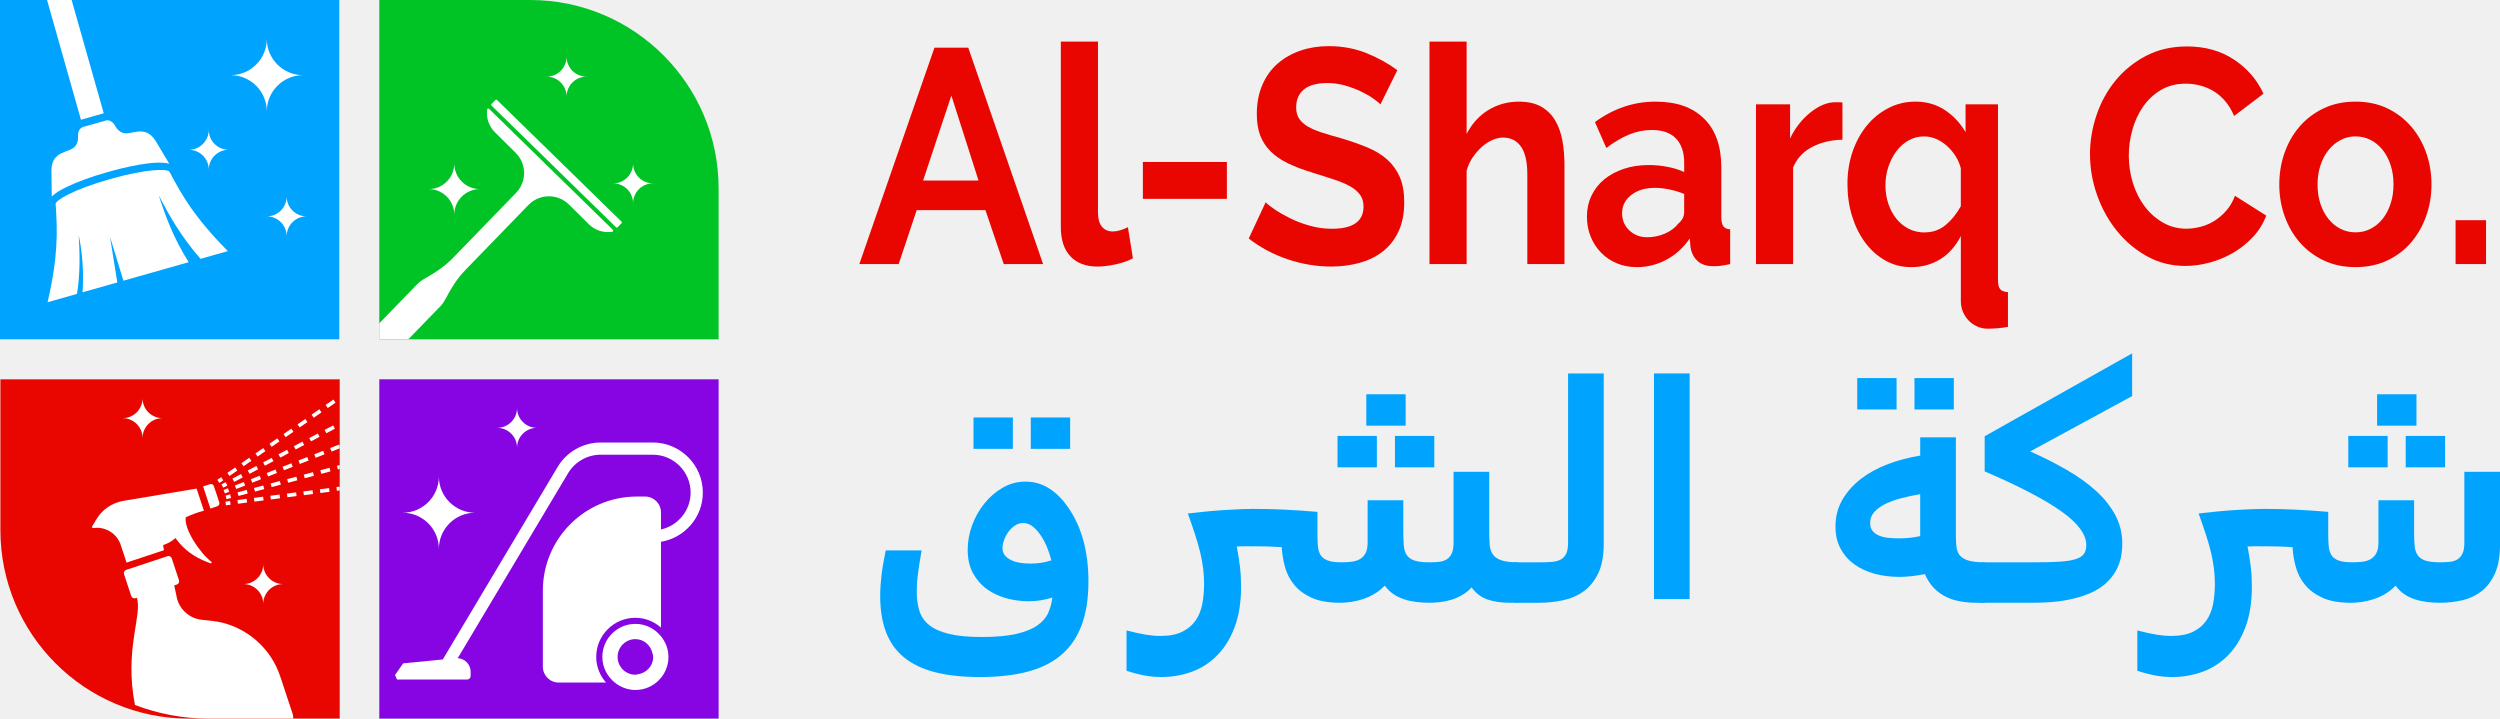
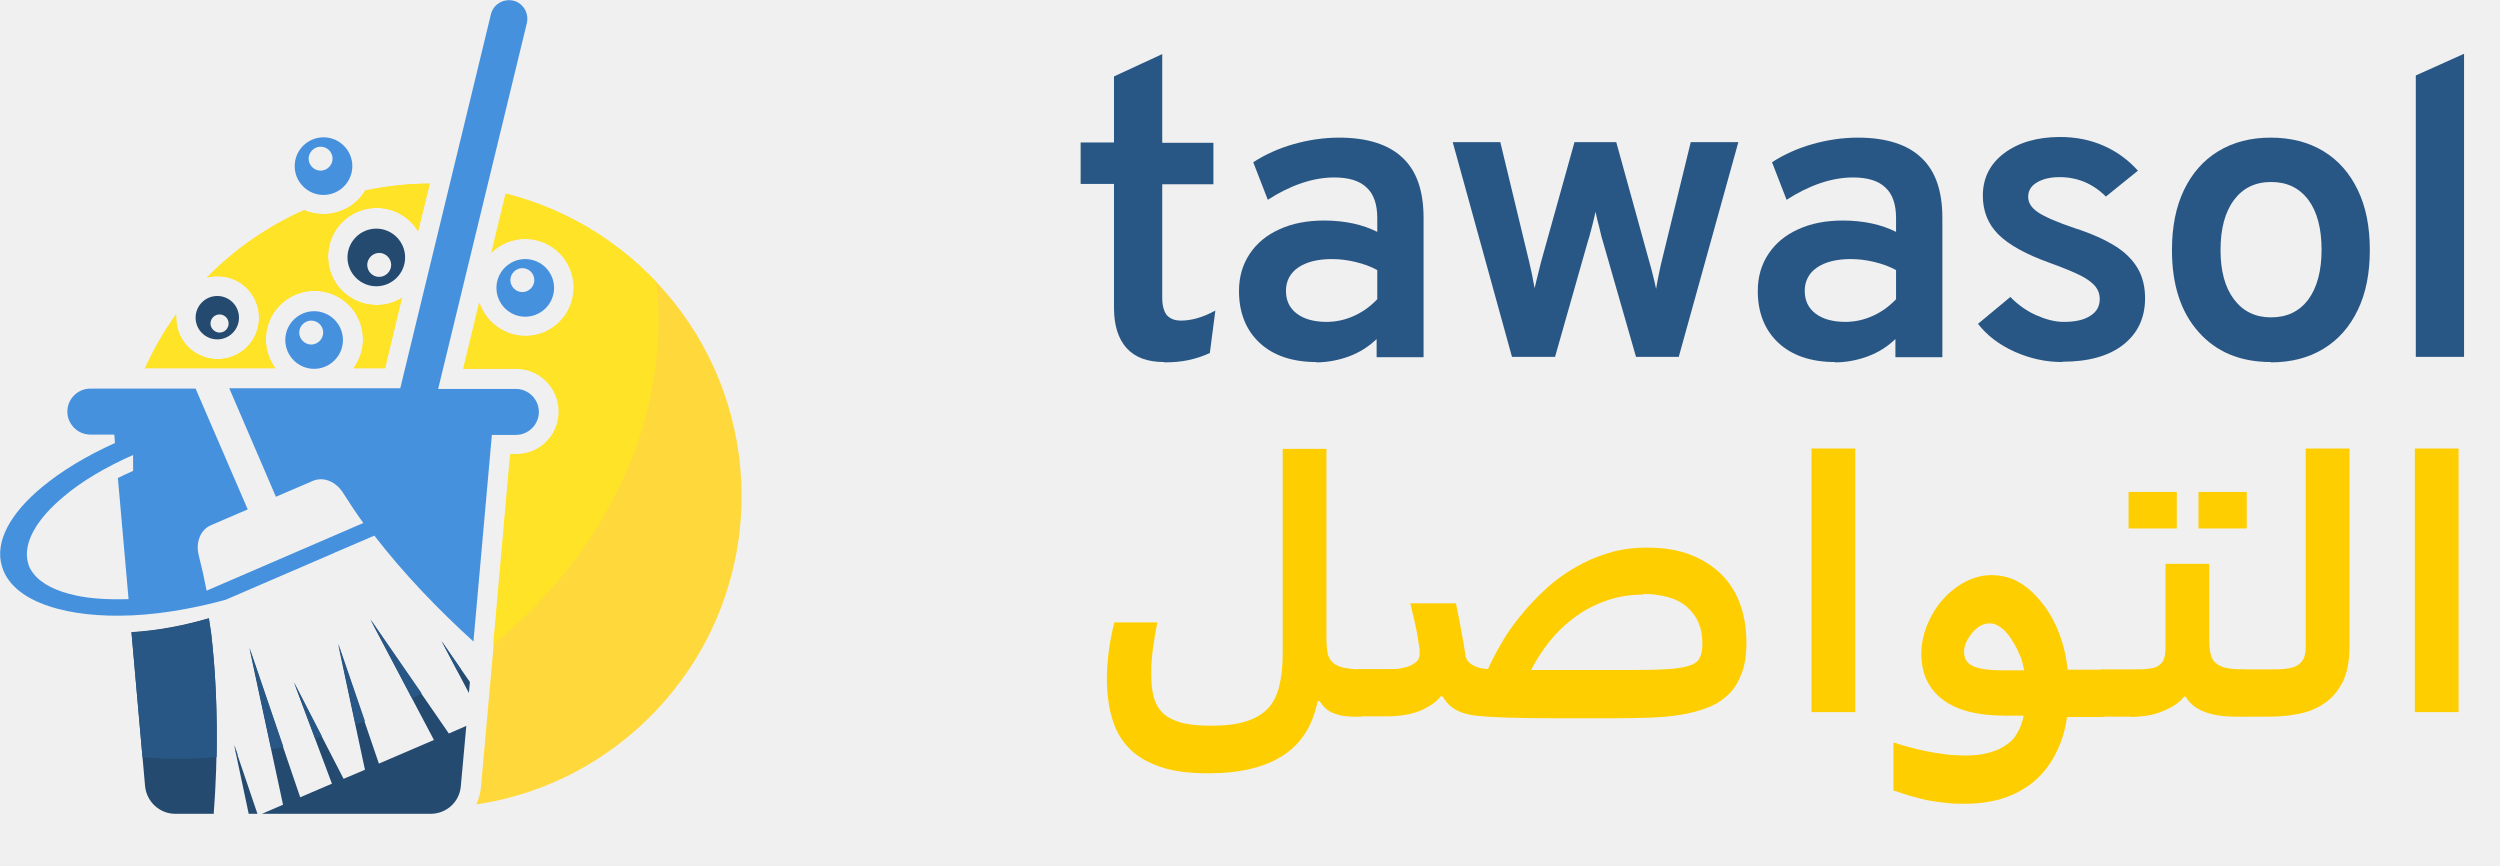
- <svg xmlns="http://www.w3.org/2000/svg" viewBox="0 0 1050.68 302.01">
+ <svg xmlns="http://www.w3.org/2000/svg" id="Layer_1" data-name="Layer 1" viewBox="0 0 77.2 26.73">
  <defs>
    <style>
      .cls-1 {
-         fill: #fff;
+         fill: #ffe326;
      }

-       .cls-2 {
-         fill: #ea0600;
+       .cls-1, .cls-2, .cls-3, .cls-4, .cls-5 {
+         fill-rule: evenodd;
+       }
+ 
+       .cls-6, .cls-2 {
+         fill: #295785;
+       }
+ 
+       .cls-7 {
+         fill: #ffce00;
      }

      .cls-3 {
-         fill: #00c425;
+         fill: #ffd93b;
      }

      .cls-4 {
-         fill: #8605e2;
+         fill: #4591de;
      }

      .cls-5 {
-         fill: #00a4ff;
+         fill: #244a70;
      }
    </style>
  </defs>
-   <g id="Layer_2" data-name="Layer 2">
+   <g>
+     <path class="cls-3" d="M15.62,5.98c4.18,1.05,7.28,4.83,7.28,9.34,0,4.83-3.56,8.83-8.19,9.52.07-.16.12-.33.14-.51l.92-10.31h.18c.73,0,1.32-.59,1.32-1.32s-.59-1.32-1.32-1.32h-1.63l.49-2.03c.2.59.76,1.02,1.42,1.02.83,0,1.5-.67,1.5-1.5s-.67-1.5-1.5-1.5c-.4,0-.77.16-1.04.42l.44-1.82h0ZM4.47,11.39c.27-.6.6-1.17.97-1.69,0,.04,0,.08,0,.11,0,.71.57,1.28,1.28,1.28s1.28-.57,1.28-1.28-.57-1.28-1.28-1.28c-.11,0-.22.01-.33.04.85-.87,1.87-1.58,3-2.08.18.08.39.12.6.12.55,0,1.03-.29,1.29-.73.64-.13,1.31-.21,1.99-.21l-.36,1.47c-.26-.43-.74-.72-1.28-.72-.83,0-1.5.67-1.5,1.5s.67,1.5,1.5,1.5c.29,0,.55-.08.78-.22l-.52,2.17h-.97c.18-.25.29-.56.29-.89,0-.83-.67-1.5-1.5-1.5s-1.5.67-1.5,1.5c0,.33.11.64.29.89h-4.03Z" />
+     <path class="cls-1" d="M15.62,5.98c1.8.45,3.4,1.42,4.64,2.72.05.4.07.81.07,1.23,0,3.81-2,7.44-5.1,9.97l.52-5.87h.18c.73,0,1.32-.59,1.32-1.32s-.59-1.32-1.32-1.32h-1.63l.49-2.03c.2.59.76,1.02,1.42,1.02.83,0,1.5-.67,1.5-1.5s-.67-1.5-1.5-1.5c-.4,0-.77.16-1.04.42l.44-1.82h0ZM4.47,11.39c.27-.6.6-1.17.97-1.69,0,.04,0,.08,0,.11,0,.71.57,1.28,1.28,1.28s1.28-.57,1.28-1.28-.57-1.28-1.28-1.28c-.11,0-.22.01-.33.04.85-.87,1.87-1.58,3-2.08.18.08.39.12.6.12.55,0,1.03-.29,1.29-.73.64-.13,1.31-.21,1.99-.21l-.36,1.47c-.26-.43-.74-.72-1.28-.72-.83,0-1.5.67-1.5,1.5s.67,1.5,1.5,1.5c.29,0,.55-.08.78-.22l-.52,2.17h-.97c.18-.25.29-.56.29-.89,0-.83-.67-1.5-1.5-1.5s-1.5.67-1.5,1.5c0,.33.11.64.29.89h-4.03Z" />
+     <path class="cls-5" d="M6.61,25.13h-1.2c-.48,0-.88-.37-.93-.85l-.42-4.76c.83-.05,1.64-.21,2.39-.43l.07.46c.22,1.9.21,3.86.08,5.57h0ZM14.51,21.07l-.03.33-.85-1.61.88,1.27h0ZM14.4,22.41l-.17,1.87c-.04.48-.44.85-.93.85h-5.21l.65-.28-1.04-4.84,1.57,4.61.98-.42-1.17-3.12,1.53,2.97.66-.28-.83-3.88,1.26,3.69,1.7-.73-1.96-3.71,2.42,3.51.53-.23h0ZM7.95,25.13h-.27l-.45-2.12.72,2.12h0Z" />
+     <path class="cls-2" d="M4.4,23.39l-.34-3.86c.83-.05,1.64-.21,2.39-.43l.07.46c.15,1.28.19,2.58.17,3.82-.78.07-1.55.07-2.29,0h0ZM14.23,20.66l-.1.07-.49-.93.59.86h0ZM13.02,21.41c-.1.05-.19.11-.29.16l-1.29-2.45,1.58,2.29h0ZM11.26,22.27c-.09.04-.19.08-.28.11l-.53-2.5.82,2.39h0ZM9.94,22.74c-.07.02-.14.04-.21.06l-.65-1.73.86,1.67h0ZM8.75,23.06c-.12.03-.25.05-.37.08l-.67-3.13,1.04,3.05h0ZM7.34,23.31h-.04s-.06-.3-.06-.3l.1.3h0Z" />
+     <path class="cls-4" d="M15.19,13.42l-.57,6.39c-1.08-.98-2.15-2.09-3.06-3.27l-1.21.52.02-.02h0l-.04.03-3.36,1.45c-.73.2-1.45.34-2.13.42-1.03.12-1.98.09-2.76-.07h0c-.82-.17-1.45-.48-1.79-.93-.11-.14-.18-.29-.23-.45-.23-.76.26-1.64,1.24-2.45.59-.49,1.36-.96,2.25-1.36l-.02-.26h-.74c-.39,0-.71-.32-.71-.71h0c0-.39.32-.71.71-.71h3.25l1.61,3.73-1.14.49c-.32.14-.48.53-.37.94.09.35.17.71.24,1.08l4.84-2.09c-.22-.3-.42-.61-.62-.92-.22-.36-.61-.52-.94-.38l-1.14.49-1.44-3.35h5.28L15.16.44c.07-.3.38-.49.69-.42h0c.3.07.49.38.42.69l-2.74,11.3h2.4c.39,0,.71.32.71.71h0c0,.39-.32.71-.71.71h-.74ZM3.97,18.5l-.33-3.74c.15-.07.31-.15.47-.22v-.49c-.86.38-1.6.82-2.15,1.29-.84.7-1.27,1.45-1.09,2.06.03.12.09.22.17.32.25.32.71.54,1.31.67h0c.47.1,1.02.13,1.63.11h0Z" />
+     <path class="cls-4" d="M9.7,9.61c.49,0,.89.4.89.89s-.4.89-.89.89-.89-.4-.89-.89.4-.89.89-.89h0ZM9.61,9.9c.21,0,.37.17.37.37s-.17.37-.37.37-.37-.17-.37-.37.17-.37.37-.37h0Z" />
+     <path class="cls-5" d="M11.62,8.84c-.49,0-.89-.4-.89-.89s.4-.89.89-.89.89.4.89.89-.4.89-.89.89h0ZM11.71,8.55c-.21,0-.37-.17-.37-.37s.17-.37.37-.37.37.17.37.37-.17.37-.37.37h0Z" />
+     <path class="cls-5" d="M6.71,10.48c-.37,0-.67-.3-.67-.67s.3-.67.67-.67.67.3.67.67-.3.67-.67.67h0ZM6.78,10.27c-.15,0-.28-.13-.28-.28s.12-.28.28-.28.28.13.28.28-.12.28-.28.28h0Z" />
+     <path class="cls-4" d="M9.99,4.24c.49,0,.89.4.89.89s-.4.89-.89.89-.89-.4-.89-.89.4-.89.89-.89h0ZM9.9,4.53c.21,0,.37.17.37.37s-.17.37-.37.37-.37-.17-.37-.37.17-.37.37-.37h0Z" />
+     <path class="cls-4" d="M16.22,8c.49,0,.89.4.89.89s-.4.89-.89.89-.89-.4-.89-.89.4-.89.89-.89h0ZM16.13,8.28c.21,0,.37.17.37.37s-.17.37-.37.37-.37-.17-.37-.37.17-.37.37-.37h0Z" />
+   </g>
+   <g>
    <g>
-       <path class="cls-3" d="M159.41,0h63.41C266.52,0,302.01,35.49,302.01,79.19v63.41h-142.6V0h0Z" />
-       <path class="cls-2" d="M.17,159.41h142.6v142.6h-63.41C35.65,302.01.17,266.53.17,222.82v-63.41H.17Z" />
-       <rect class="cls-5" y="0" width="142.6" height="142.6" transform="translate(142.6 0) rotate(90)" />
-       <rect class="cls-4" x="159.41" y="159.41" width="142.6" height="142.6" transform="translate(461.42 0) rotate(90)" />
-       <path class="cls-1" d="M229.76,32.21c4.61,0,8.36-3.74,8.36-8.36,0,4.62,3.74,8.36,8.36,8.36-4.61,0-8.36,3.74-8.36,8.36,0-4.61-3.74-8.36-8.36-8.36ZM184.81,129.01c.99-1.02,1.8-2.16,2.43-3.38,2.28-4.39,4.9-8.6,8.34-12.15l26.53-27.36c2.82-2.91,6.92-4.19,10.9-3.41,2.27.45,4.35,1.54,6.01,3.15l8.57,8.49c2.66,2.58,6.41,3.69,10.04,2.98l.07-.62-52.29-51.09-.62.09c-.6,3.65.63,7.37,3.28,9.95l8.57,8.49c1.66,1.61,2.82,3.66,3.33,5.91.9,3.95-.25,8.09-3.07,10.99l-26.53,27.35c-3.45,3.56-7.58,6.3-11.91,8.71-1.2.67-2.32,1.51-3.31,2.53l-15.74,16.23v6.7h12.22l13.18-13.59ZM257.7,77.06c4.61,0,8.36,3.74,8.36,8.36,0-4.61,3.74-8.36,8.36-8.36-4.61,0-8.36-3.74-8.36-8.36,0,4.62-3.74,8.36-8.36,8.36ZM208.82,41.97c-.16-.15-.41-.15-.56,0l-.42.43-1.32,1.36c-.15.16-.15.41,0,.56l52.45,51.24c.16.15.4.15.56,0l1.32-1.36.42-.43c.15-.16.15-.41,0-.56l-.84-.82-50.85-49.69-.76-.73ZM180.16,79.47c5.94,0,10.76,4.82,10.76,10.76,0-5.94,4.82-10.76,10.76-10.76-5.94,0-10.76-4.82-10.76-10.76,0,5.94-4.82,10.76-10.76,10.76Z" />
-       <g>
-         <polygon class="cls-1" points="113.26 186.5 114.15 187.8 117.43 185.53 116.54 184.23 113.26 186.5" />
-         <polygon class="cls-1" points="106.92 210.81 110.77 210.31 110.57 208.75 106.72 209.25 106.92 210.81" />
-         <rect class="cls-1" x="105.56" y="200.63" width="3.98" height="1.57" transform="translate(-66.2 53.27) rotate(-21.45)" />
-         <rect class="cls-1" x="106.91" y="204.53" width="4.01" height="1.57" transform="translate(-49.29 35.06) rotate(-14.95)" />
-         <polygon class="cls-1" points="111.33 195.72 114.92 193.82 114.19 192.43 110.6 194.32 111.33 195.72" />
-         <polygon class="cls-1" points="104.88 199.13 108.46 197.23 107.73 195.84 104.14 197.73 104.88 199.13" />
-         <polygon class="cls-1" points="107.36 190.58 108.25 191.87 111.53 189.61 110.64 188.31 107.36 190.58" />
-         <rect class="cls-1" x="99.95" y="206.39" width="4" height="1.57" transform="translate(-50.07 33.38) rotate(-14.98)" />
-         <rect class="cls-1" x="98.89" y="203.25" width="3.98" height="1.57" transform="translate(-67.55 50.94) rotate(-21.42)" />
-         <rect class="cls-1" x="112.23" y="198.01" width="3.98" height="1.57" transform="translate(-64.85 55.62) rotate(-21.48)" />
-         <polygon class="cls-1" points="101.46 194.65 102.35 195.95 105.63 193.68 104.74 192.39 101.46 194.65" />
-         <rect class="cls-1" x="99.87" y="209.9" width="3.89" height="1.57" transform="translate(-26.31 14.88) rotate(-7.41)" />
-         <polygon class="cls-1" points="94.95 212.38 96.9 212.12 96.7 210.56 94.75 210.82 94.95 212.38" />
-         <polygon class="cls-1" points="96.72 207.76 94.81 208.27 95.22 209.79 97.12 209.28 96.72 207.76" />
-         <rect class="cls-1" x="113.74" y="208.09" width="3.89" height="1.57" transform="translate(-26.12 16.77) rotate(-7.45)" />
-         <polygon class="cls-1" points="93.84 201.84 92.95 200.54 91.33 201.66 92.22 202.96 93.84 201.84" />
-         <path class="cls-1" d="M88.25,203.48l-2.89.96,3.07,9.29,2.89-.96c.68-.23,1.05-.96.83-1.64l-2.26-6.82c-.23-.68-.96-1.05-1.64-.83Z" />
-         <rect class="cls-1" x="93.33" y="203.03" width="1.97" height="1.57" transform="translate(-84.07 67.38) rotate(-27.76)" />
-         <rect class="cls-1" x="113.87" y="202.67" width="4" height="1.57" transform="translate(-48.64 36.85) rotate(-14.98)" />
-         <polygon class="cls-1" points="98.84 196.47 95.57 198.73 96.46 200.03 99.73 197.76 98.84 196.47" />
-         <polygon class="cls-1" points="122.43 180.16 119.16 182.42 120.05 183.72 123.32 181.45 122.43 180.16" />
-         <polygon class="cls-1" points="117.79 192.31 121.37 190.41 120.64 189.02 117.05 190.91 117.79 192.31" />
-         <polygon class="cls-1" points="102 200.64 101.27 199.25 97.69 201.14 98.42 202.53 102 200.64" />
-         <polygon class="cls-1" points="96.35 206.66 95.78 205.2 93.95 205.92 94.52 207.38 96.35 206.66" />
-         <polygon class="cls-1" points="142.77 188.42 142.77 187.59 142.47 186.84 138.77 188.3 139.34 189.77 142.77 188.42" />
-         <polygon class="cls-1" points="142.77 166.15 142.77 166.1 142.74 166.12 142.77 166.15" />
-         <polygon class="cls-1" points="140.12 167.93 136.84 170.19 137.73 171.49 141.01 169.22 140.12 167.93" />
-         <rect class="cls-1" x="134.54" y="205.36" width="3.89" height="1.57" transform="translate(-25.59 19.45) rotate(-7.45)" />
-         <polygon class="cls-1" points="137.15 182.08 140.74 180.18 140.01 178.79 136.42 180.68 137.15 182.08" />
-         <path class="cls-1" d="M123.26,302.01c-.04-.62-.02-1.24-.23-1.86l-5.25-15.85c-3.82-11.55-13.37-20.06-24.92-22.75-1.69-.39-4.84-.76-7.91-1.05-5.04-.48-9.25-4.05-10.56-8.95l-1.17-5.52,1.09-.36c.75-.25,1.16-1.06.91-1.81l-3.04-9.19c-.25-.75-1.06-1.16-1.81-.91l-12.14,4.02-5.2,1.72c-.75.25-1.16,1.06-.91,1.81l3.04,9.19c.25.75,1.06,1.16,1.81.91l.53-.18c2.44,7.36-5.36,21.47-.79,45.06,9.62,3.64,20,5.72,30.89,5.72h35.66Z" />
-         <polygon class="cls-1" points="142.77 204.53 141.39 204.71 141.59 206.27 142.77 206.12 142.77 204.53" />
-         <polygon class="cls-1" points="141.58 195.77 141.99 197.29 142.77 197.08 142.77 195.45 141.58 195.77" />
-         <path class="cls-1" d="M51.55,175.74c4.61,0,8.36,3.74,8.36,8.36,0-4.61,3.74-8.36,8.36-8.36-4.61,0-8.36-3.74-8.36-8.36,0,4.62-3.74,8.36-8.36,8.36Z" />
-         <rect class="cls-1" x="134.75" y="197.09" width="4" height="1.57" transform="translate(-46.49 42.06) rotate(-14.98)" />
-         <path class="cls-1" d="M39.58,221.88c4.94-.55,9.6,2.43,11.16,7.15l2.45,7.41,15.74-5.21c-.25-.74-.3-1.45-.35-2.15,1.86-.62,3.6-1.56,5.17-2.96,4.95,6.87,10.66,9.1,14.69,10.61.36.14.73-.36.42-.6-4.92-3.81-11.54-13.7-10.81-18.72,2.32-1.11,4.92-2.05,7.64-2.79l-3.07-9.29-30.92,5.19c-4.68.84-8.76,3.67-11.2,7.75l-1.7,2.85c-.47.68.09.87.78.76Z" />
-         <polygon class="cls-1" points="134.22 172 130.94 174.27 131.84 175.57 135.11 173.3 134.22 172" />
-         <polygon class="cls-1" points="127.1 185.61 123.51 187.51 124.24 188.9 127.83 187 127.1 185.61" />
-         <polygon class="cls-1" points="128.32 176.08 125.05 178.35 125.94 179.64 129.21 177.38 128.32 176.08" />
-         <polygon class="cls-1" points="120.79 208.99 124.64 208.49 124.44 206.93 120.59 207.43 120.79 208.99" />
-         <rect class="cls-1" x="120.83" y="200.81" width="4.01" height="1.57" transform="translate(-47.86 38.53) rotate(-14.95)" />
-         <rect class="cls-1" x="118.91" y="195.38" width="3.98" height="1.57" transform="translate(-63.3 57.71) rotate(-21.42)" />
-         <rect class="cls-1" x="130.1" y="183.06" width="4.06" height="1.57" transform="translate(-70.51 82.88) rotate(-27.81)" />
-         <path class="cls-1" d="M110.64,253.82c0-4.62,3.74-8.36,8.36-8.36-4.61,0-8.36-3.74-8.36-8.36,0,4.61-3.74,8.36-8.36,8.36,4.61,0,8.36,3.74,8.36,8.36Z" />
-         <polygon class="cls-1" points="136.38 190.93 135.8 189.46 132.09 190.92 132.67 192.39 136.38 190.93" />
-         <rect class="cls-1" x="127.79" y="198.95" width="4" height="1.57" transform="translate(-47.2 40.32) rotate(-14.98)" />
-         <rect class="cls-1" x="127.6" y="206.27" width="3.89" height="1.57" transform="translate(-25.77 18.56) rotate(-7.45)" />
-         <rect class="cls-1" x="125.58" y="192.76" width="3.98" height="1.57" transform="translate(-61.87 59.95) rotate(-21.42)" />
-       </g>
-       <g>
-         <path class="cls-1" d="M112.13,16.37h0c0,8.41-6.82,15.22-15.22,15.22h0c8.41,0,15.22,6.82,15.22,15.22h0c0-8.41,6.82-15.22,15.22-15.22h0c-8.41,0-15.22-6.82-15.22-15.22Z" />
-         <path class="cls-1" d="M120.48,82.57h0c0,4.61-3.74,8.36-8.36,8.36h0c4.61,0,8.36,3.74,8.36,8.36h0c0-4.61,3.74-8.36,8.36-8.36h0c-4.61,0-8.36-3.74-8.36-8.36Z" />
-         <path class="cls-1" d="M87.73,54.59h0c0,4.61-3.74,8.36-8.36,8.36h0c4.61,0,8.36,3.74,8.36,8.36h0c0-4.61,3.74-8.36,8.36-8.36h0c-4.61,0-8.36-3.74-8.36-8.36Z" />
-         <g>
-           <g>
-             <path class="cls-1" d="M45.41,72.25c-6.75,1.91-12.92,4.15-17.38,6.31-2.93,1.42-5,2.74-6.27,4.02l-.15-11.16c.2-8.4,7.86-7.06,10.06-10.02,1.56-2.11.99-4.04,1.14-5.16.15-1.13.76-2.5,2.2-2.91l2.08-.59,2.63-.74,2.63-.74,2.08-.59c1.45-.41,2.68.45,3.4,1.33.72.88,1.24,2.83,3.67,3.8,3.42,1.37,9.24-3.79,13.82,3.27l5.8,9.72c-6.08-1.63-19.29,1.66-25.7,3.47Z" />
-             <path class="cls-1" d="M46.26,75.26c15.77-4.46,23.94-4.27,24.91-3.18,5.46,10.31,10.46,19.12,24.58,33.45l-11.46,3.25c-8.3-9.43-13.52-18.79-17.6-26.79,2.67,8.37,6.08,17.83,12.6,28.2l-21.4,6.07-6.03,1.71-5.64-18.48,3.09,19.21-14.61,4.14c.56-9.13-.15-17.09-1.61-23.98.36,6.89.77,15.44-.74,24.65l-12.34,3.5c4.51-19.65,4.14-29.78,3.37-41.44.33-1.47,7.19-5.87,22.87-10.3Z" />
-           </g>
-           <polygon class="cls-1" points="43.6 47.6 34.02 50.32 19.77 0 30.1 0 43.6 47.6" />
-         </g>
-       </g>
-       <g>
-         <g>
-           <path class="cls-1" d="M267.04,262.2c-7.66,0-13.89,6.23-13.89,13.89,0,4.37,2.07,8.23,5.23,10.77,2.38,1.92,5.37,3.12,8.66,3.12,7.66,0,13.89-6.23,13.89-13.89,0-3.29-1.2-6.28-3.12-8.66-2.55-3.16-6.4-5.23-10.77-5.23ZM267.84,283.41c-.28.03-.52.16-.8.16-4.13,0-7.48-3.35-7.48-7.48s3.35-7.48,7.48-7.48c3.57,0,6.42,2.56,7.16,5.91.12.52.32,1.01.32,1.57,0,3.84-2.95,6.9-6.68,7.32Z" />
-           <path class="cls-1" d="M274.36,185.97h-21.92c-7.38,0-14.3,3.93-18.07,10.26l-48.28,80.92-16.66,1.65-3.42,4.9.84,1.88h29.5c.8,0,1.44-.65,1.44-1.44v-1.86c0-3.05-2.41-5.5-5.42-5.66l46.39-77.76c2.85-4.78,8.09-7.76,13.66-7.76h21.92c8.77,0,15.91,7.14,15.91,15.91,0,7.59-5.35,13.93-12.46,15.51v-7.16c0-3.69-2.99-6.68-6.68-6.68h-3.43c-21.84,0-39.54,17.7-39.54,39.54v31.96c0,3.69,2.99,6.68,6.68,6.68h19.87c-2.53-2.89-4.12-6.63-4.12-10.77,0-9.07,7.38-16.45,16.45-16.45,4.14,0,7.88,1.59,10.77,4.11v-36.05c9.96-1.66,17.59-10.27,17.59-20.69,0-11.6-9.44-21.04-21.04-21.04Z" />
-         </g>
-         <path class="cls-1" d="M184.45,200.27h0c0,8.41-6.82,15.22-15.22,15.22h0c8.41,0,15.22,6.82,15.22,15.22h0c0-8.41,6.82-15.22,15.22-15.22h0c-8.41,0-15.22-6.82-15.22-15.22Z" />
-         <path class="cls-1" d="M217.3,171.45h0c0,4.61-3.74,8.36-8.36,8.36h0c4.61,0,8.36,3.74,8.36,8.36h0c0-4.61,3.74-8.36,8.36-8.36h0c-4.61,0-8.36-3.74-8.36-8.36Z" />
-       </g>
+       <path class="cls-6" d="M35.95,11.18c-.51,0-.9-.14-1.16-.43-.26-.29-.39-.7-.39-1.25v-3.82h-1.03v-1.28h1.03v-2.04l1.49-.69v2.74h1.58v1.28h-1.58v3.51c0,.24.05.41.14.53.1.11.24.17.44.17.32,0,.68-.1,1.06-.31l-.17,1.31c-.21.1-.43.17-.66.22s-.48.07-.75.07Z" />
+       <path class="cls-6" d="M40.65,11.18c-.74,0-1.33-.2-1.75-.59-.42-.39-.64-.93-.64-1.6,0-.44.11-.82.33-1.15.22-.33.52-.58.92-.76.39-.18.85-.27,1.38-.27.31,0,.61.03.89.09.28.06.53.15.75.26v-.43c0-.42-.11-.74-.33-.94-.22-.21-.55-.31-1-.31-.33,0-.67.06-1.02.18s-.69.29-1.03.51l-.45-1.16c.37-.24.79-.43,1.25-.56s.93-.2,1.4-.2c.87,0,1.53.21,1.96.62.44.41.65,1.03.65,1.86v4.3h-1.45v-.56c-.24.23-.52.41-.84.53-.32.12-.67.19-1.03.19ZM40.96,9.94c.29,0,.57-.06.84-.18s.51-.29.73-.52v-.9c-.2-.11-.42-.19-.67-.25-.25-.06-.49-.09-.73-.09-.44,0-.79.09-1.04.26-.25.17-.38.42-.38.72s.11.53.33.7c.22.17.53.26.93.26Z" />
+       <path class="cls-6" d="M46.69,11.02l-1.83-6.63h1.47l.89,3.69c.03.12.06.26.09.4.03.15.05.29.08.42.03-.13.06-.27.1-.42.04-.15.07-.29.1-.4l1.03-3.69h1.29l1.02,3.69c.04.12.07.26.11.41.04.15.07.29.1.43.02-.13.05-.28.08-.43.03-.15.06-.29.09-.41l.9-3.69h1.47l-1.84,6.63h-1.32l-1.01-3.52c-.04-.12-.08-.28-.12-.46-.05-.19-.09-.35-.12-.5-.03.14-.07.31-.12.5-.05.19-.09.34-.13.46l-1,3.52h-1.33Z" />
+       <path class="cls-6" d="M56.67,11.18c-.74,0-1.33-.2-1.75-.59-.42-.39-.64-.93-.64-1.6,0-.44.11-.82.33-1.15.22-.33.52-.58.92-.76.39-.18.85-.27,1.38-.27.31,0,.61.03.89.09.28.06.53.15.75.26v-.43c0-.42-.11-.74-.33-.94-.22-.21-.55-.31-1-.31-.33,0-.67.06-1.02.18s-.69.29-1.03.51l-.45-1.16c.37-.24.79-.43,1.25-.56s.93-.2,1.4-.2c.87,0,1.53.21,1.96.62.44.41.65,1.03.65,1.86v4.3h-1.45v-.56c-.24.23-.52.41-.84.53-.32.12-.67.19-1.03.19ZM56.98,9.94c.29,0,.57-.06.84-.18s.51-.29.73-.52v-.9c-.2-.11-.42-.19-.67-.25-.25-.06-.49-.09-.73-.09-.44,0-.79.09-1.04.26-.25.17-.38.42-.38.72s.11.53.33.7c.22.17.53.26.93.26Z" />
+       <path class="cls-6" d="M63.68,11.18c-.51,0-1-.11-1.47-.32-.47-.21-.85-.5-1.13-.86l1-.83c.23.24.5.43.79.56s.58.21.86.21c.35,0,.63-.06.82-.19.2-.12.29-.3.29-.52,0-.14-.04-.26-.13-.38-.09-.11-.24-.23-.46-.34-.22-.11-.53-.24-.92-.38-.76-.27-1.3-.57-1.62-.89-.32-.32-.48-.72-.48-1.2,0-.54.22-.98.66-1.31s1.02-.5,1.73-.5c.48,0,.93.09,1.34.27.41.18.76.44,1.06.77l-.99.8c-.4-.4-.88-.6-1.43-.6-.3,0-.53.06-.71.17-.18.11-.26.26-.26.44s.1.34.31.48c.21.14.58.3,1.14.49.5.16.92.35,1.24.55.32.2.55.44.7.7s.22.57.22.91c0,.61-.23,1.09-.68,1.44-.45.35-1.08.52-1.87.52Z" />
+       <path class="cls-6" d="M70.13,11.18c-.95,0-1.69-.31-2.24-.93s-.82-1.46-.82-2.53c0-.71.12-1.33.37-1.85.25-.52.6-.92,1.06-1.2.46-.28,1-.42,1.62-.42s1.17.14,1.63.42c.46.28.81.68,1.06,1.2s.37,1.13.37,1.85-.12,1.33-.37,1.85c-.25.52-.6.92-1.06,1.2-.46.28-1,.42-1.63.42ZM70.13,9.8c.49,0,.87-.18,1.15-.55.27-.37.41-.88.41-1.54s-.14-1.18-.41-1.54c-.28-.37-.66-.55-1.15-.55s-.87.19-1.14.55c-.28.37-.42.89-.42,1.55s.14,1.16.42,1.53c.28.37.66.55,1.14.55Z" />
+       <path class="cls-6" d="M74.6,11.02V2.33l1.49-.67v9.36h-1.49Z" />
    </g>
-   </g>
-   <g id="Layer_3" data-name="Layer 3">
    <g>
-       <g>
-         <path class="cls-2" d="M392.72,20.04h14.21l31.45,90.94h-16.54l-7.69-22.67h-28.89l-7.57,22.67h-16.54l31.57-90.94ZM411.25,75.88l-11.42-35.74-11.88,35.74h23.3Z" />
-         <path class="cls-2" d="M445.84,17.48h15.61v71.99c0,2.48.54,4.4,1.63,5.76,1.09,1.37,2.64,2.05,4.66,2.05.93,0,1.96-.17,3.09-.51,1.12-.34,2.19-.77,3.2-1.28l2.1,13.07c-2.1,1.11-4.54,1.97-7.34,2.56-2.8.6-5.32.9-7.57.9-4.89,0-8.68-1.43-11.36-4.29-2.68-2.86-4.02-6.94-4.02-12.23V17.48Z" />
-         <path class="cls-2" d="M480.32,83.57v-15.5h35.3v15.5h-35.3Z" />
-         <path class="cls-2" d="M580.15,43.86c-.54-.6-1.53-1.41-2.97-2.43-1.44-1.02-3.19-2.03-5.24-3.01-2.06-.98-4.29-1.81-6.7-2.5-2.41-.68-4.85-1.02-7.34-1.02-4.43,0-7.73.9-9.9,2.69-2.18,1.79-3.26,4.31-3.26,7.56,0,1.88.41,3.44,1.22,4.68.82,1.24,2,2.33,3.55,3.27,1.55.94,3.51,1.79,5.88,2.56,2.37.77,5.11,1.58,8.21,2.43,4.04,1.2,7.71,2.48,11.01,3.84,3.3,1.37,6.1,3.07,8.39,5.12,2.29,2.05,4.06,4.51,5.3,7.37,1.24,2.86,1.86,6.38,1.86,10.57,0,4.87-.84,9.03-2.5,12.49-1.67,3.46-3.92,6.26-6.76,8.39-2.84,2.14-6.1,3.69-9.78,4.68-3.69.98-7.55,1.47-11.59,1.47-6.21,0-12.35-1.02-18.41-3.07-6.06-2.05-11.49-4.95-16.31-8.71l7.11-15.24c.7.77,1.96,1.77,3.79,3.01,1.82,1.24,3.98,2.48,6.47,3.71,2.48,1.24,5.24,2.29,8.27,3.14,3.03.85,6.13,1.28,9.32,1.28,8.85,0,13.28-3.12,13.28-9.35,0-1.96-.51-3.63-1.51-5-1.01-1.36-2.45-2.56-4.31-3.59-1.86-1.02-4.12-1.96-6.76-2.82-2.64-.85-5.59-1.79-8.85-2.82-3.96-1.19-7.4-2.5-10.31-3.91-2.91-1.41-5.34-3.07-7.28-5-1.94-1.92-3.4-4.14-4.37-6.66-.97-2.52-1.46-5.53-1.46-9.03,0-4.61.78-8.71,2.33-12.3,1.55-3.59,3.71-6.57,6.47-8.97,2.76-2.39,5.96-4.2,9.61-5.44,3.65-1.24,7.57-1.86,11.77-1.86,5.82,0,11.18,1,16.08,3.01,4.89,2.01,9.16,4.38,12.81,7.11l-7.11,14.35Z" />
-         <path class="cls-2" d="M657.5,110.98h-15.61v-37.66c0-5.29-.89-9.2-2.68-11.72-1.79-2.52-4.31-3.78-7.57-3.78-1.4,0-2.87.34-4.43,1.02-1.55.68-3.03,1.65-4.43,2.88-1.4,1.24-2.68,2.71-3.84,4.42-1.17,1.71-2.02,3.59-2.56,5.64v39.2h-15.61V17.48h15.61v38.81c2.25-4.35,5.3-7.71,9.14-10.05,3.84-2.35,8.1-3.52,12.76-3.52,3.96,0,7.18.75,9.67,2.24,2.48,1.5,4.43,3.48,5.82,5.96,1.4,2.48,2.37,5.3,2.91,8.45.54,3.16.82,6.4.82,9.73v41.89Z" />
-         <path class="cls-2" d="M687.79,112.26c-2.95,0-5.71-.53-8.27-1.6s-4.78-2.56-6.64-4.48-3.32-4.16-4.37-6.73c-1.05-2.56-1.57-5.38-1.57-8.45s.64-6.08,1.92-8.77,3.07-4.97,5.36-6.85c2.29-1.88,5.03-3.35,8.21-4.42,3.18-1.07,6.68-1.6,10.48-1.6,2.72,0,5.38.26,7.98.77,2.6.51,4.91,1.24,6.93,2.18v-3.84c0-4.44-1.15-7.86-3.44-10.25-2.29-2.39-5.69-3.59-10.19-3.59-3.26,0-6.45.64-9.55,1.92-3.11,1.28-6.29,3.16-9.55,5.64l-4.78-10.89c7.84-5.72,16.31-8.58,25.39-8.58s15.59,2.37,20.44,7.11c4.85,4.74,7.28,11.59,7.28,20.56v20.88c0,1.79.29,3.07.87,3.84s1.53,1.2,2.85,1.28v14.6c-2.64.6-4.93.9-6.87.9-2.95,0-5.22-.73-6.81-2.18-1.59-1.45-2.58-3.37-2.97-5.76l-.35-3.71c-2.72,3.93-6.02,6.92-9.9,8.97-3.88,2.05-8.04,3.07-12.46,3.07ZM692.21,99.71c2.64,0,5.14-.51,7.51-1.54,2.37-1.02,4.21-2.39,5.53-4.1,1.71-1.45,2.56-3.07,2.56-4.87v-7.69c-1.86-.77-3.88-1.39-6.06-1.86-2.18-.47-4.27-.7-6.29-.7-4.04,0-7.34,1-9.9,3.01-2.56,2.01-3.84,4.55-3.84,7.62,0,2.9,1.01,5.32,3.03,7.24,2.02,1.92,4.5,2.88,7.46,2.88Z" />
-         <path class="cls-2" d="M774.34,58.72c-4.74.09-8.97,1.09-12.7,3.01-3.73,1.92-6.41,4.8-8.04,8.65v40.6h-15.61V43.86h14.33v14.35c1.09-2.31,2.37-4.38,3.84-6.21,1.47-1.83,3.07-3.44,4.78-4.8,1.71-1.36,3.44-2.41,5.18-3.14,1.75-.72,3.44-1.09,5.07-1.09h1.92c.43,0,.83.04,1.22.13v15.63Z" />
-         <path class="cls-2" d="M803.11,112.26c-3.88,0-7.46-.92-10.72-2.75-3.26-1.83-6.08-4.33-8.45-7.49-2.37-3.16-4.21-6.85-5.53-11.08-1.32-4.23-1.98-8.77-1.98-13.64s.72-9.39,2.16-13.58c1.44-4.18,3.44-7.83,6-10.95,2.56-3.12,5.59-5.57,9.09-7.37,3.49-1.79,7.26-2.69,11.3-2.69,4.66,0,8.77,1.17,12.35,3.52,3.57,2.35,6.48,5.44,8.74,9.29v-11.66h13.63v73.78c0,1.88.31,3.18.93,3.91.62.72,1.71,1.13,3.26,1.22v14.6c-1.32.26-2.76.45-4.31.58-1.55.13-2.95.19-4.19.19-1.55,0-3.01-.3-4.37-.9-1.36-.6-2.54-1.41-3.55-2.43-1.01-1.02-1.83-2.24-2.45-3.65-.62-1.41-.93-2.97-.93-4.68v-27.28c-2.25,4.35-5.17,7.62-8.74,9.8-3.57,2.18-7.65,3.27-12.23,3.27ZM808.93,97.66c3.34,0,6.25-1.02,8.74-3.07,2.48-2.05,4.62-4.7,6.41-7.94v-15.88c-.47-1.88-1.22-3.63-2.27-5.25-1.05-1.62-2.27-3.05-3.67-4.29-1.4-1.24-2.91-2.2-4.54-2.88-1.63-.68-3.26-1.02-4.89-1.02-2.41,0-4.6.56-6.58,1.67-1.98,1.11-3.69,2.63-5.13,4.55-1.44,1.92-2.56,4.12-3.38,6.6-.82,2.48-1.22,5.04-1.22,7.69,0,2.82.41,5.42,1.22,7.81.82,2.39,1.94,4.48,3.38,6.28,1.44,1.79,3.16,3.2,5.18,4.23,2.02,1.02,4.27,1.54,6.76,1.54Z" />
-         <path class="cls-2" d="M878.36,64.87c0-5.55.91-11.04,2.74-16.46,1.82-5.42,4.48-10.27,7.98-14.54,3.49-4.27,7.76-7.73,12.81-10.38,5.05-2.65,10.79-3.97,17.24-3.97,7.61,0,14.19,1.84,19.74,5.51,5.55,3.67,9.69,8.45,12.41,14.35l-12.35,9.35c-1.09-2.56-2.41-4.72-3.96-6.47-1.55-1.75-3.22-3.14-5.01-4.16-1.79-1.02-3.65-1.77-5.59-2.24-1.94-.47-3.84-.7-5.71-.7-4.04,0-7.55.9-10.54,2.69-2.99,1.79-5.47,4.12-7.46,6.98-1.98,2.86-3.48,6.11-4.48,9.73-1.01,3.63-1.51,7.24-1.51,10.82,0,4.01.58,7.88,1.75,11.59,1.16,3.71,2.81,6.98,4.95,9.8,2.14,2.82,4.7,5.08,7.69,6.79,2.99,1.71,6.27,2.56,9.84,2.56,1.86,0,3.8-.26,5.82-.77,2.02-.51,3.94-1.32,5.77-2.43,1.82-1.11,3.51-2.54,5.07-4.29,1.55-1.75,2.8-3.86,3.73-6.34l13.16,8.33c-1.32,3.42-3.2,6.43-5.65,9.03-2.45,2.61-5.2,4.8-8.27,6.6-3.07,1.79-6.35,3.16-9.84,4.1-3.49.94-6.91,1.41-10.25,1.41-5.9,0-11.3-1.36-16.19-4.1-4.89-2.73-9.11-6.3-12.64-10.7-3.53-4.4-6.29-9.39-8.27-14.99-1.98-5.59-2.97-11.29-2.97-17.1Z" />
-         <path class="cls-2" d="M989.96,112.26c-4.97,0-9.44-.94-13.4-2.82-3.96-1.88-7.32-4.42-10.08-7.62-2.76-3.2-4.87-6.89-6.35-11.08-1.48-4.18-2.21-8.58-2.21-13.19s.74-9.14,2.21-13.32c1.47-4.18,3.59-7.88,6.35-11.08,2.76-3.2,6.12-5.74,10.08-7.62,3.96-1.88,8.43-2.82,13.4-2.82s9.42.94,13.34,2.82c3.92,1.88,7.26,4.42,10.02,7.62,2.76,3.2,4.87,6.9,6.35,11.08,1.47,4.19,2.21,8.63,2.21,13.32s-.74,9.01-2.21,13.19c-1.48,4.19-3.57,7.88-6.29,11.08-2.72,3.2-6.06,5.74-10.02,7.62-3.96,1.88-8.43,2.82-13.4,2.82ZM974,77.55c0,2.99.41,5.7,1.22,8.13s1.94,4.55,3.38,6.34c1.44,1.79,3.12,3.18,5.07,4.16,1.94.98,4.04,1.47,6.29,1.47s4.35-.49,6.29-1.47c1.94-.98,3.63-2.37,5.07-4.16,1.44-1.79,2.56-3.93,3.38-6.4.82-2.48,1.22-5.21,1.22-8.2s-.41-5.59-1.22-8.07c-.82-2.48-1.94-4.61-3.38-6.4-1.44-1.79-3.13-3.18-5.07-4.16-1.94-.98-4.04-1.47-6.29-1.47s-4.35.51-6.29,1.54c-1.94,1.02-3.63,2.43-5.07,4.23-1.44,1.79-2.56,3.93-3.38,6.4-.82,2.48-1.22,5.17-1.22,8.07Z" />
-         <path class="cls-2" d="M1032.01,110.98v-18.44h12.81v18.44h-12.81Z" />
-       </g>
-       <g>
-         <path class="cls-5" d="M387.33,231.31c-.42,2.29-.76,4.33-1.02,6.1-.26,1.77-.47,3.35-.63,4.72-.17,1.38-.27,2.6-.32,3.66-.05,1.06-.07,2.05-.07,2.97,0,3,.38,5.68,1.13,8.04.75,2.36,2.13,4.34,4.15,5.94,2.02,1.6,4.8,2.83,8.34,3.69,3.54.85,8.1,1.28,13.69,1.28,6,0,10.87-.44,14.6-1.31s6.67-2.07,8.83-3.6c2.16-1.52,3.67-3.28,4.54-5.29.87-2,1.44-4.13,1.72-6.38-3.19,1.04-6.57,1.56-10.13,1.56-2.96,0-5.95-.4-8.97-1.19-3.03-.79-5.76-2.04-8.2-3.75-2.44-1.71-4.43-3.94-5.98-6.69-1.55-2.75-2.32-6.09-2.32-10.01,0-3.5.63-6.96,1.9-10.38,1.27-3.42,3-6.48,5.21-9.19,2.2-2.71,4.77-4.9,7.71-6.57,2.93-1.67,6.09-2.5,9.46-2.5,3.66,0,7,.97,10.03,2.91,3.03,1.94,5.76,4.72,8.2,8.35,2.81,4.17,4.89,8.82,6.23,13.95,1.34,5.13,2.01,10.7,2.01,16.7,0,7.17-.95,13.3-2.85,18.39-1.9,5.09-4.74,9.25-8.51,12.48-3.78,3.23-8.51,5.6-14.21,7.1s-12.35,2.25-19.95,2.25-13.63-.68-18.93-2.03c-5.3-1.36-9.65-3.43-13.05-6.22-3.4-2.79-5.92-6.33-7.56-10.6-1.64-4.27-2.46-9.33-2.46-15.17,0-2.67.18-5.52.53-8.57.35-3.04.95-6.59,1.79-10.63h15.13ZM425.68,188.66h-16.54v-13.2h16.54v13.2ZM430.04,219.8c-1.27,0-2.44.37-3.52,1.09-1.08.73-2.01,1.64-2.78,2.72-.77,1.08-1.37,2.23-1.79,3.44-.42,1.21-.63,2.29-.63,3.25,0,1.21.32,2.22.95,3.03.63.81,1.5,1.49,2.6,2.03,1.1.54,2.36.93,3.76,1.16,1.41.23,2.89.34,4.43.34s3.03-.11,4.57-.34c1.55-.23,2.96-.57,4.22-1.03-.38-1.54-.91-3.22-1.62-5.03-.7-1.81-1.57-3.51-2.6-5.1-1.03-1.58-2.18-2.91-3.45-3.97-1.27-1.06-2.65-1.59-4.15-1.59ZM449.75,188.66h-16.54v-13.2h16.54v13.2Z" />
-         <path class="cls-5" d="M525.53,229.56c-1.27,0-2.35.01-3.24.03-.89.02-1.74.05-2.53.09.56,2.75,1.01,5.51,1.34,8.29.33,2.77.49,5.6.49,8.47,0,6.63-.9,12.34-2.71,17.14-1.81,4.79-4.25,8.75-7.32,11.85-3.07,3.11-6.63,5.4-10.66,6.88-4.04,1.48-8.3,2.22-12.81,2.22-2.25,0-4.52-.2-6.79-.59-2.28-.4-4.89-1.07-7.85-2.03v-16.95c3.24.83,5.95,1.43,8.13,1.78,2.18.35,4.19.53,6.02.53,3.8,0,6.9-.59,9.29-1.78,2.39-1.19,4.27-2.78,5.63-4.78,1.36-2,2.29-4.32,2.78-6.94.49-2.63.74-5.38.74-8.26,0-2.21-.13-4.39-.39-6.54-.26-2.15-.67-4.4-1.23-6.75-.56-2.36-1.28-4.87-2.15-7.54-.87-2.67-1.89-5.63-3.06-8.88,2.81-.33,5.56-.63,8.23-.88,2.67-.25,5.18-.45,7.53-.59,2.35-.15,4.5-.26,6.47-.34,1.97-.08,3.66-.12,5.07-.12.75,0,1.5.17,2.25.5.75.33,1.43.84,2.04,1.53.61.69,1.09,1.53,1.44,2.53.35,1,.53,2.17.53,3.5,0,1.46-.24,2.68-.7,3.66-.47.98-1.06,1.76-1.76,2.35-.7.58-1.49,1-2.36,1.25-.87.25-1.68.38-2.43.38Z" />
-         <path class="cls-5" d="M538.69,229.94c-1.92-.12-3.92-.22-5.98-.28-2.06-.06-4.46-.09-7.18-.09l.99-15.7c4.55,0,8.98.1,13.3.31,4.32.21,8.94.52,13.86.94v9.38c0,1.96.07,3.68.21,5.16.14,1.48.53,2.71,1.16,3.69.63.98,1.63,1.72,2.99,2.22,1.36.5,3.28.75,5.77.75,1.41,0,2.77-.07,4.08-.22,1.31-.15,2.47-.49,3.48-1.03,1.01-.54,1.83-1.37,2.46-2.47.63-1.1.95-2.64.95-4.6v-17.76h14.99v13.45c0,2.17.07,4.04.21,5.63.14,1.58.55,2.9,1.23,3.94.68,1.04,1.76,1.81,3.24,2.31,1.48.5,3.55.75,6.23.75,1.45,0,2.8-.06,4.05-.19,1.24-.12,2.32-.47,3.24-1.03s1.63-1.4,2.15-2.5c.52-1.1.77-2.64.77-4.6v-29.71h14.99v25.02c0,2.21.07,4.13.21,5.75.14,1.63.6,2.97,1.37,4.03.77,1.06,1.97,1.87,3.59,2.41,1.62.54,3.91.81,6.86.81v17.01h-3.24c-3.85,0-7.08-.48-9.71-1.44-2.63-.96-4.78-2.63-6.47-5-1.22,1.29-2.55,2.36-3.98,3.19-1.43.83-2.92,1.49-4.47,1.97-1.55.48-3.13.81-4.75,1s-3.2.28-4.75.28c-1.83,0-3.64-.12-5.42-.34-1.78-.23-3.47-.6-5.07-1.13-1.6-.52-3.07-1.24-4.43-2.16-1.36-.92-2.53-2.06-3.52-3.44h-.28c-1.27,1.33-2.69,2.46-4.26,3.38-1.57.92-3.19,1.65-4.86,2.19-1.67.54-3.32.93-4.96,1.16-1.64.23-3.19.34-4.64.34-4.78,0-8.73-.7-11.82-2.1-3.1-1.4-5.56-3.22-7.39-5.47-1.83-2.25-3.12-4.76-3.87-7.54-.75-2.77-1.2-5.54-1.34-8.29ZM578.66,196.41h-16.54v-13.2h16.54v13.2ZM590.76,178.9h-16.54v-13.2h16.54v13.2ZM602.8,196.41h-16.54v-13.2h16.54v13.2Z" />
-         <path class="cls-5" d="M646.49,253.33h-8.58c-1.64,0-2.87-.76-3.69-2.28-.82-1.52-1.23-3.6-1.23-6.22s.41-4.7,1.23-6.22c.82-1.52,2.05-2.28,3.69-2.28h9.29c1.88,0,3.55-.06,5.03-.19,1.48-.12,2.72-.46,3.73-1,1.01-.54,1.77-1.37,2.29-2.47.52-1.1.77-2.66.77-4.66v-71.05h14.99v71.49c0,5.09-.77,9.25-2.32,12.48-1.55,3.23-3.6,5.77-6.16,7.6-2.56,1.84-5.49,3.1-8.8,3.78-3.31.69-6.72,1.03-10.24,1.03Z" />
-         <path class="cls-5" d="M695.12,251.76v-94.82h14.99v94.82h-14.99Z" />
-         <path class="cls-5" d="M830.78,253.33c-2.35,0-4.61-.19-6.79-.56-2.18-.38-4.21-1.01-6.09-1.91-1.88-.9-3.58-2.13-5.1-3.69-1.52-1.56-2.8-3.53-3.83-5.91-1.83.38-3.65.67-5.45.88-1.81.21-3.6.31-5.38.31-3.61,0-7.04-.44-10.27-1.31-3.24-.88-6.08-2.19-8.51-3.94-2.44-1.75-4.37-3.95-5.81-6.6-1.43-2.65-2.15-5.76-2.15-9.35,0-4.17.97-7.92,2.92-11.26,1.95-3.34,4.55-6.25,7.81-8.76,3.26-2.5,7.04-4.57,11.33-6.19s8.81-2.81,13.55-3.56v-7.69h14.99v41.28c0,1.92.09,3.59.28,5,.19,1.42.69,2.59,1.51,3.5.82.92,2.04,1.61,3.66,2.06,1.62.46,3.83.69,6.65.69v17.01h-3.31ZM797.08,172.08h-16.54v-13.2h16.54v13.2ZM807,207.67c-2.86.5-5.56,1.08-8.09,1.75-2.53.67-4.76,1.48-6.68,2.44-1.92.96-3.45,2.09-4.57,3.38-1.13,1.29-1.69,2.81-1.69,4.57,0,1.38.34,2.48,1.02,3.31.68.83,1.58,1.49,2.71,1.97,1.13.48,2.42.79,3.87.94,1.45.15,2.96.22,4.5.22s3.05-.07,4.5-.22c1.45-.15,2.93-.39,4.43-.72v-17.64ZM821.14,172.08h-16.54v-13.2h16.54v13.2Z" />
-         <path class="cls-5" d="M834.09,183.34l61.99-34.84v17.95l-42.85,23.27c5.63,2.5,10.8,5.12,15.52,7.85,4.71,2.73,8.8,5.67,12.24,8.82,3.45,3.15,6.13,6.55,8.06,10.19,1.92,3.65,2.89,7.62,2.89,11.91,0,1.84-.19,3.71-.56,5.63-.38,1.92-1.06,3.79-2.04,5.63-.99,1.83-2.36,3.58-4.12,5.22-1.76,1.65-4.02,3.09-6.79,4.32-2.77,1.23-6.11,2.21-10.03,2.94-3.92.73-8.53,1.09-13.83,1.09h-20.48c-1.64,0-2.87-.76-3.69-2.28-.82-1.52-1.23-3.6-1.23-6.22s.41-4.7,1.23-6.22c.82-1.52,2.05-2.28,3.69-2.28h20.69c4.27,0,7.81-.08,10.63-.25,2.81-.17,5.07-.51,6.76-1.03,1.69-.52,2.89-1.25,3.59-2.19.7-.94,1.06-2.18,1.06-3.72,0-4.54-3.54-9.32-10.63-14.32-7.08-5-17.78-10.57-32.09-16.7v-14.76Z" />
-         <path class="cls-5" d="M950.34,229.56c-1.27,0-2.35.01-3.24.03-.89.02-1.74.05-2.53.09.56,2.75,1.01,5.51,1.34,8.29.33,2.77.49,5.6.49,8.47,0,6.63-.9,12.34-2.71,17.14-1.81,4.79-4.25,8.75-7.32,11.85-3.07,3.11-6.63,5.4-10.66,6.88-4.04,1.48-8.3,2.22-12.81,2.22-2.25,0-4.52-.2-6.79-.59-2.28-.4-4.89-1.07-7.85-2.03v-16.95c3.24.83,5.95,1.43,8.13,1.78,2.18.35,4.19.53,6.02.53,3.8,0,6.9-.59,9.29-1.78,2.39-1.19,4.27-2.78,5.63-4.78,1.36-2,2.29-4.32,2.78-6.94.49-2.63.74-5.38.74-8.26,0-2.21-.13-4.39-.39-6.54-.26-2.15-.67-4.4-1.23-6.75-.56-2.36-1.28-4.87-2.15-7.54-.87-2.67-1.89-5.63-3.06-8.88,2.81-.33,5.56-.63,8.23-.88,2.67-.25,5.18-.45,7.53-.59,2.35-.15,4.5-.26,6.47-.34,1.97-.08,3.66-.12,5.07-.12.75,0,1.5.17,2.25.5.75.33,1.43.84,2.04,1.53.61.69,1.09,1.53,1.44,2.53.35,1,.53,2.17.53,3.5,0,1.46-.24,2.68-.7,3.66-.47.98-1.06,1.76-1.76,2.35-.7.58-1.49,1-2.36,1.25-.87.25-1.68.38-2.43.38Z" />
-         <path class="cls-5" d="M963.5,229.94c-1.92-.12-3.92-.22-5.98-.28-2.06-.06-4.46-.09-7.18-.09l.99-15.7c4.55,0,8.98.1,13.3.31,4.32.21,8.94.52,13.86.94v9.38c0,1.96.07,3.68.21,5.16.14,1.48.53,2.71,1.16,3.69.63.98,1.63,1.72,2.99,2.22,1.36.5,3.28.75,5.77.75,1.41,0,2.77-.07,4.08-.22,1.31-.15,2.47-.49,3.48-1.03,1.01-.54,1.83-1.37,2.46-2.47.63-1.1.95-2.64.95-4.6v-17.76h14.99v13.45c0,2.17.07,4.04.21,5.63.14,1.58.55,2.9,1.23,3.94.68,1.04,1.76,1.81,3.24,2.31,1.48.5,3.55.75,6.23.75,1.45,0,2.8-.06,4.05-.19,1.24-.12,2.32-.47,3.24-1.03s1.63-1.4,2.15-2.5c.52-1.1.77-2.64.77-4.6v-29.71h14.99v30.52c0,4.92-.7,8.97-2.11,12.13-1.41,3.17-3.28,5.67-5.63,7.51-2.35,1.84-5.04,3.11-8.09,3.82-3.05.71-6.22,1.06-9.5,1.06-1.83,0-3.64-.12-5.42-.34-1.78-.23-3.47-.6-5.07-1.13-1.6-.52-3.07-1.24-4.43-2.16-1.36-.92-2.53-2.06-3.52-3.44h-.28c-1.27,1.33-2.69,2.46-4.26,3.38-1.57.92-3.19,1.65-4.86,2.19-1.67.54-3.32.93-4.96,1.16-1.64.23-3.19.34-4.64.34-4.78,0-8.73-.7-11.82-2.1-3.1-1.4-5.56-3.22-7.39-5.47-1.83-2.25-3.12-4.76-3.87-7.54-.75-2.77-1.2-5.54-1.34-8.29ZM1003.46,196.41h-16.54v-13.2h16.54v13.2ZM1015.57,178.9h-16.54v-13.2h16.54v13.2ZM1027.6,196.41h-16.54v-13.2h16.54v13.2Z" />
-       </g>
+       <path class="cls-7" d="M40.69,21.64c-.15.76-.5,1.32-1.07,1.69-.57.37-1.34.55-2.32.55-.57,0-1.05-.06-1.44-.19s-.72-.31-.97-.56-.43-.55-.54-.92c-.11-.36-.17-.78-.17-1.26,0-.24.02-.5.05-.77s.09-.59.18-.96h1.33c-.04.21-.08.4-.1.57-.03.16-.05.31-.06.44-.01.13-.02.24-.03.34,0,.1,0,.19,0,.28,0,.27.03.5.08.69.06.2.15.36.29.49.14.13.33.22.57.29.24.06.54.09.91.09.42,0,.78-.04,1.06-.13.28-.08.51-.22.68-.39s.29-.41.36-.69c.07-.28.11-.62.11-1.01v-6.33h1.35v5.71c0,.19,0,.35.02.49.01.14.05.25.12.34.07.09.18.16.32.2.15.04.35.07.62.07v1.46h-.27c-.23,0-.43-.04-.6-.11-.18-.07-.31-.2-.42-.37h-.05Z" />
+       <path class="cls-7" d="M44.51,21.48c-.1.13-.22.23-.35.31s-.27.15-.42.2c-.15.05-.29.08-.44.1-.15.02-.29.03-.41.03h-.87c-.15,0-.26-.07-.33-.2-.07-.13-.11-.31-.11-.53s.04-.4.11-.53c.07-.13.18-.2.33-.2h.91c.13,0,.25,0,.36-.03.11-.02.21-.05.29-.09.08-.04.15-.09.19-.14.05-.06.07-.13.07-.21,0-.07,0-.16-.02-.25s-.03-.21-.05-.33-.06-.27-.09-.43c-.04-.16-.08-.35-.13-.55h1.41c.07.33.12.62.17.88.05.26.09.49.12.7,0,.03.01.07.03.12s.05.09.1.14c.05.04.12.09.21.12.09.04.21.06.36.07.11-.25.25-.52.42-.81.17-.29.36-.57.59-.84.22-.28.47-.54.75-.8.27-.26.58-.48.9-.67s.68-.35,1.05-.46c.38-.12.78-.17,1.2-.17.51,0,.95.07,1.34.22.38.15.7.35.96.61.26.26.45.57.58.93.13.36.19.76.19,1.19,0,.37-.05.68-.15.94-.1.26-.23.48-.41.65-.18.17-.39.31-.64.4-.25.1-.52.17-.82.22-.3.05-.62.08-.96.09-.34.01-.7.02-1.06.02-.76,0-1.41,0-1.96,0-.54,0-1-.01-1.37-.02s-.67-.03-.89-.05-.39-.06-.51-.1c-.14-.05-.25-.11-.35-.19s-.18-.18-.26-.31h-.03ZM50.75,18.36c-.43,0-.83.07-1.18.2-.36.13-.68.3-.97.52-.29.22-.54.46-.76.74-.22.28-.41.57-.56.87.07,0,.17,0,.31,0,.13,0,.28,0,.45,0,.17,0,.35,0,.54,0,.19,0,.37,0,.55,0h.91c.54,0,.98,0,1.31-.02.33-.01.59-.05.77-.1s.3-.13.36-.24c.06-.11.09-.26.09-.45,0-.25-.04-.48-.13-.67-.08-.19-.21-.35-.36-.48s-.35-.23-.57-.29-.48-.1-.76-.1Z" />
+       <path class="cls-7" d="M55.94,21.99v-8.14h1.35v8.14h-1.35Z" />
+       <path class="cls-7" d="M58.49,22.93c.23.08.45.14.65.19s.39.09.57.12c.18.03.35.05.51.07.16.01.32.02.47.02.29,0,.54-.03.74-.09.21-.06.38-.13.51-.23.14-.09.25-.2.32-.32s.14-.24.17-.36c0-.02.02-.06.03-.1.01-.04.02-.09.03-.13h-.57c-.84,0-1.48-.16-1.92-.49-.44-.33-.67-.8-.67-1.42,0-.29.06-.58.17-.87.12-.29.27-.55.47-.78.2-.23.43-.42.69-.56.26-.14.54-.22.83-.22.33,0,.63.08.89.24.27.16.52.4.77.74.19.26.34.55.46.88.12.33.2.68.24,1.06h1.12v1.46h-1.14c-.05.39-.16.74-.32,1.07-.16.33-.36.61-.62.85-.26.24-.57.42-.94.56-.37.13-.79.2-1.27.2-.18,0-.35,0-.53-.02s-.35-.04-.53-.07c-.18-.03-.36-.08-.55-.13-.19-.05-.39-.12-.6-.19v-1.47ZM62.39,20.28c-.05-.13-.11-.26-.18-.38-.07-.12-.14-.23-.22-.33s-.17-.17-.26-.23c-.09-.06-.19-.09-.29-.09-.11,0-.21.03-.31.09-.1.06-.18.14-.25.23-.07.09-.13.18-.17.28-.04.1-.06.19-.06.26,0,.24.1.39.3.47s.49.12.89.12h.67c-.02-.06-.03-.13-.05-.21-.02-.08-.04-.15-.06-.21Z" />
+       <path class="cls-7" d="M65.81,22.13h-.83c-.15,0-.26-.07-.33-.2-.07-.13-.11-.31-.11-.53s.04-.4.11-.53c.07-.13.18-.2.33-.2h.9c.18,0,.34,0,.46-.02.13-.01.23-.04.31-.09s.14-.12.17-.21c.04-.09.05-.23.05-.39v-2.55h1.35v2.18c0,.19,0,.35.02.48s.05.25.12.34c.07.09.18.16.32.2s.35.06.62.06v1.46h-.29c-.37,0-.68-.05-.94-.15-.26-.1-.45-.25-.58-.47h-.04c-.11.13-.23.23-.37.31-.14.08-.28.14-.42.19s-.29.08-.44.1-.29.03-.42.03ZM67.22,16.32h-1.49v-1.13h1.49v1.13ZM69.38,16.32h-1.49v-1.13h1.49v1.13Z" />
+       <path class="cls-7" d="M70.08,22.13h-.77c-.15,0-.26-.07-.33-.2-.07-.13-.11-.31-.11-.53s.04-.4.11-.53c.07-.13.18-.2.33-.2h.83c.17,0,.32,0,.45-.02s.24-.04.33-.09.16-.12.21-.21c.05-.1.07-.23.07-.4v-6.1h1.35v6.14c0,.44-.07.79-.21,1.07-.14.28-.32.49-.55.65-.23.16-.49.27-.79.33-.3.06-.6.09-.92.09Z" />
+       <path class="cls-7" d="M74.57,21.99v-8.14h1.35v8.14h-1.35Z" />
    </g>
  </g>
</svg>
